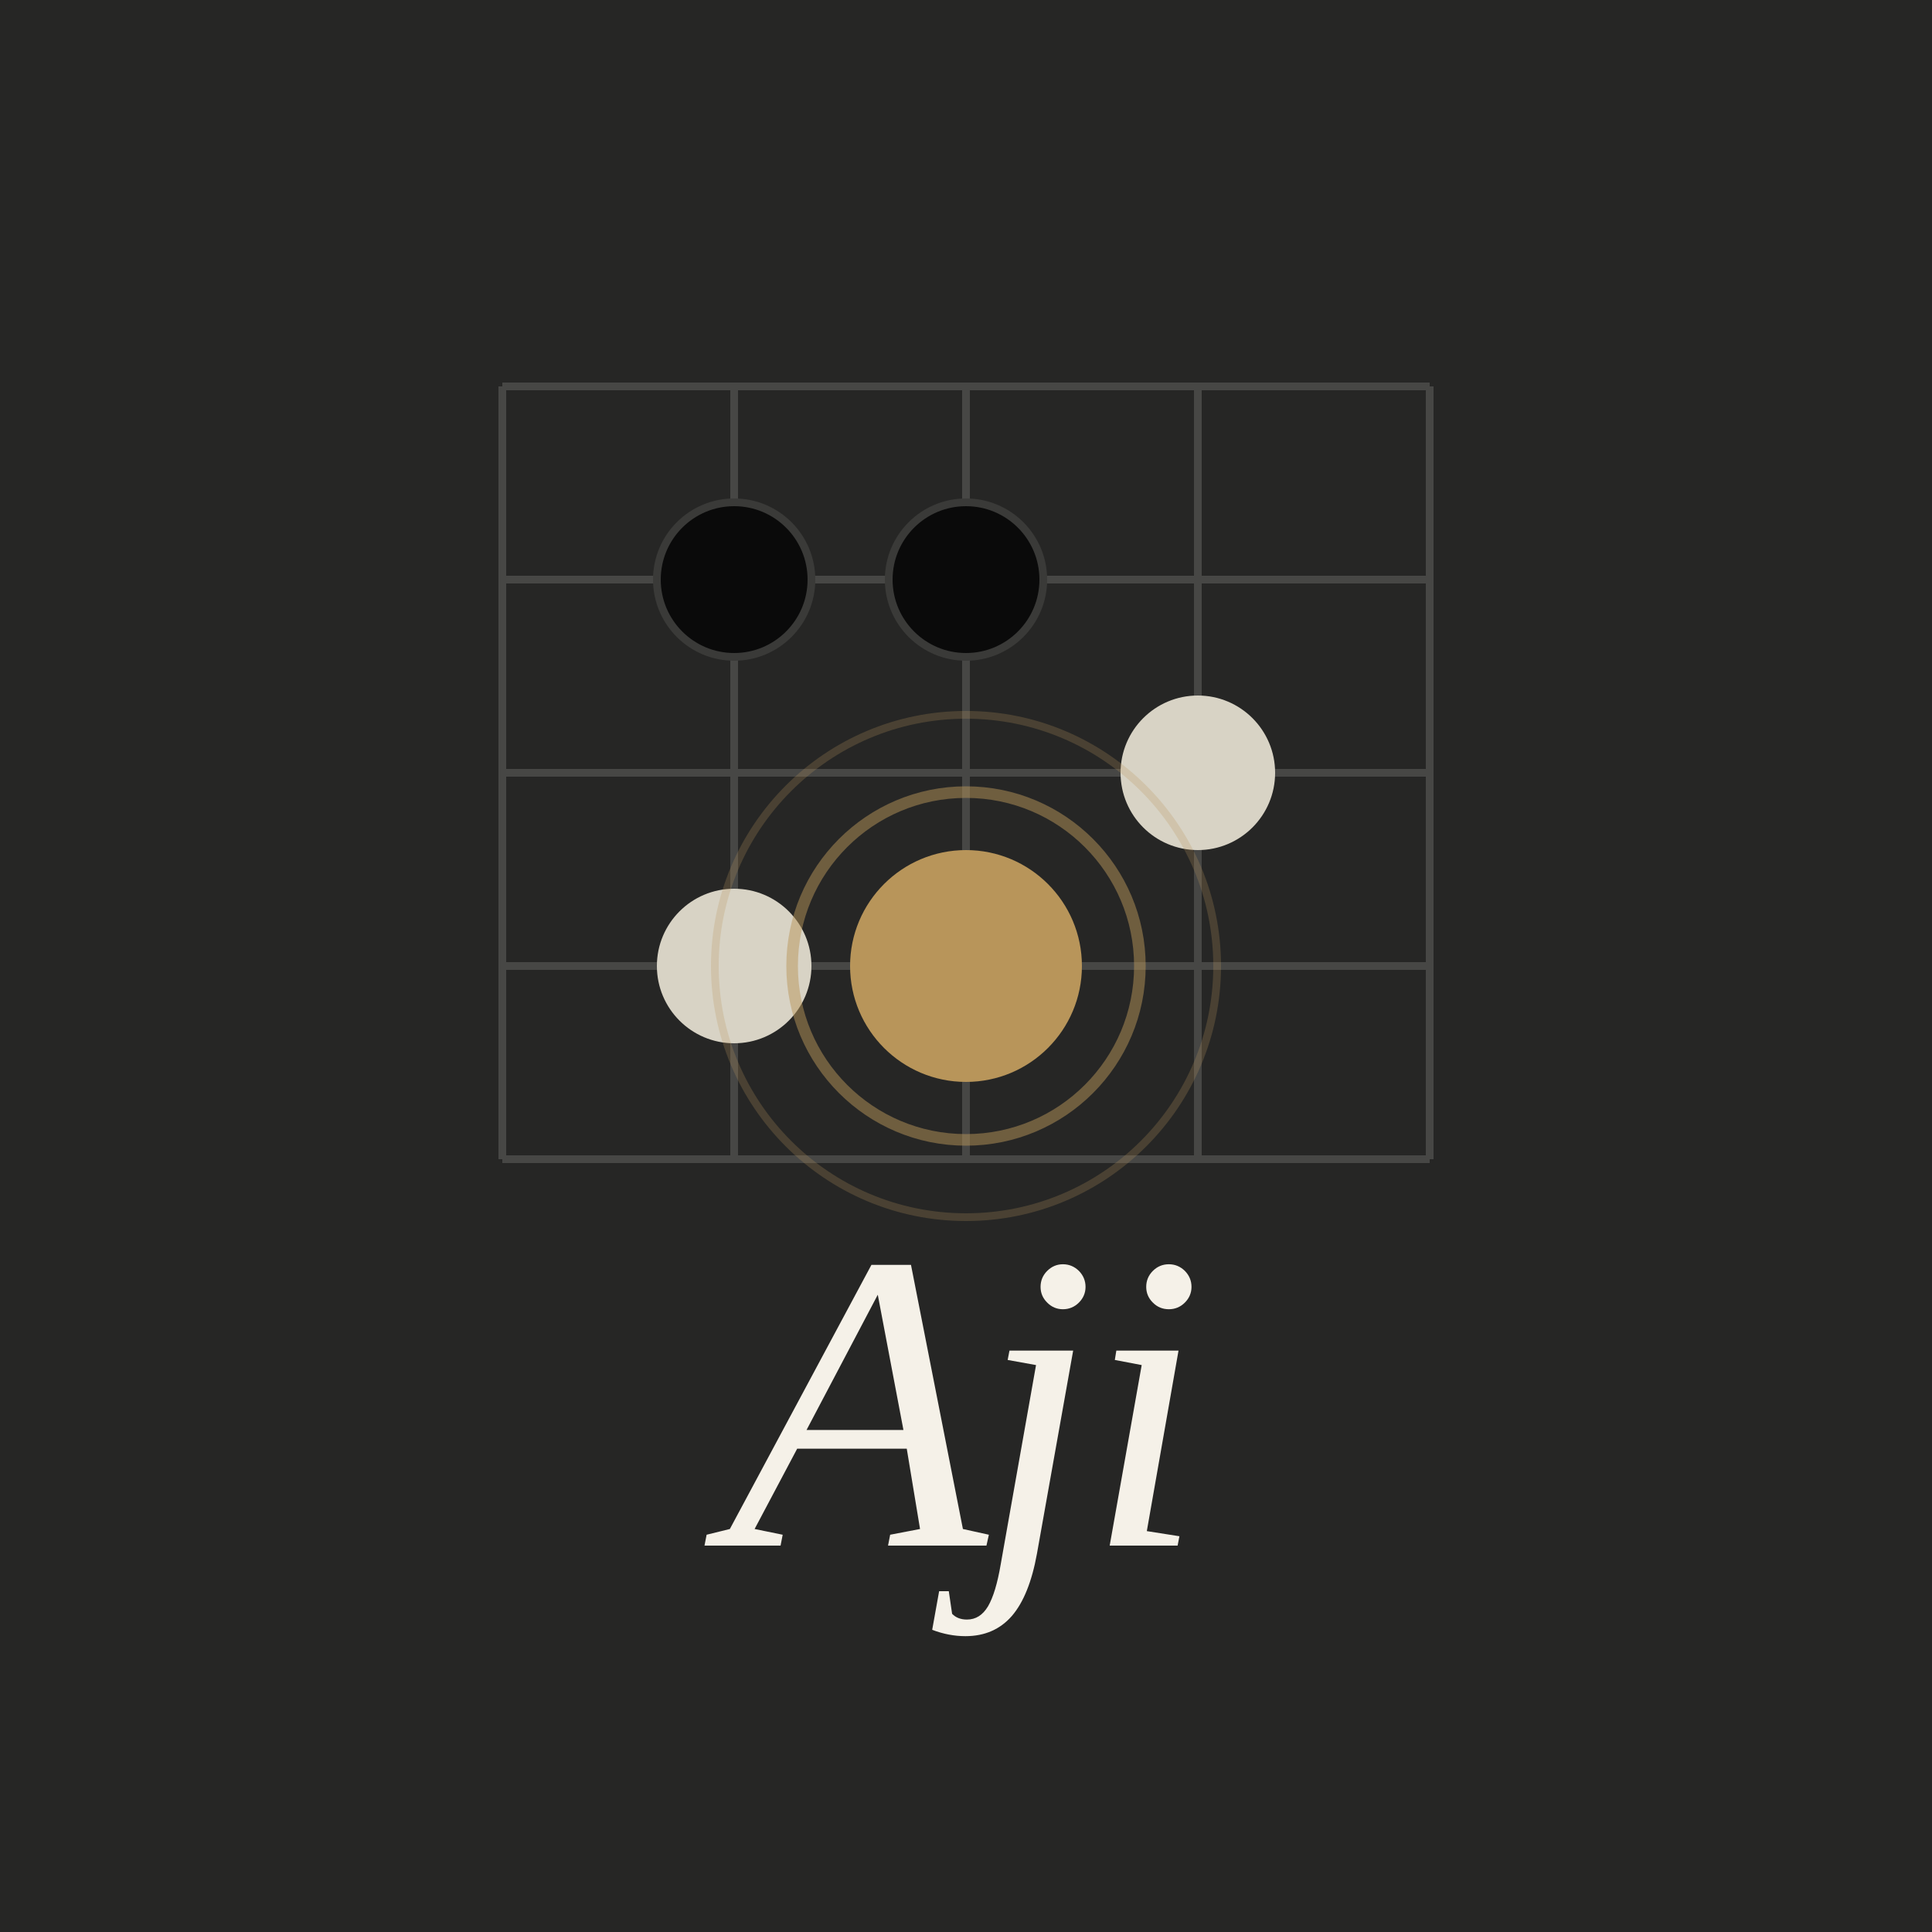
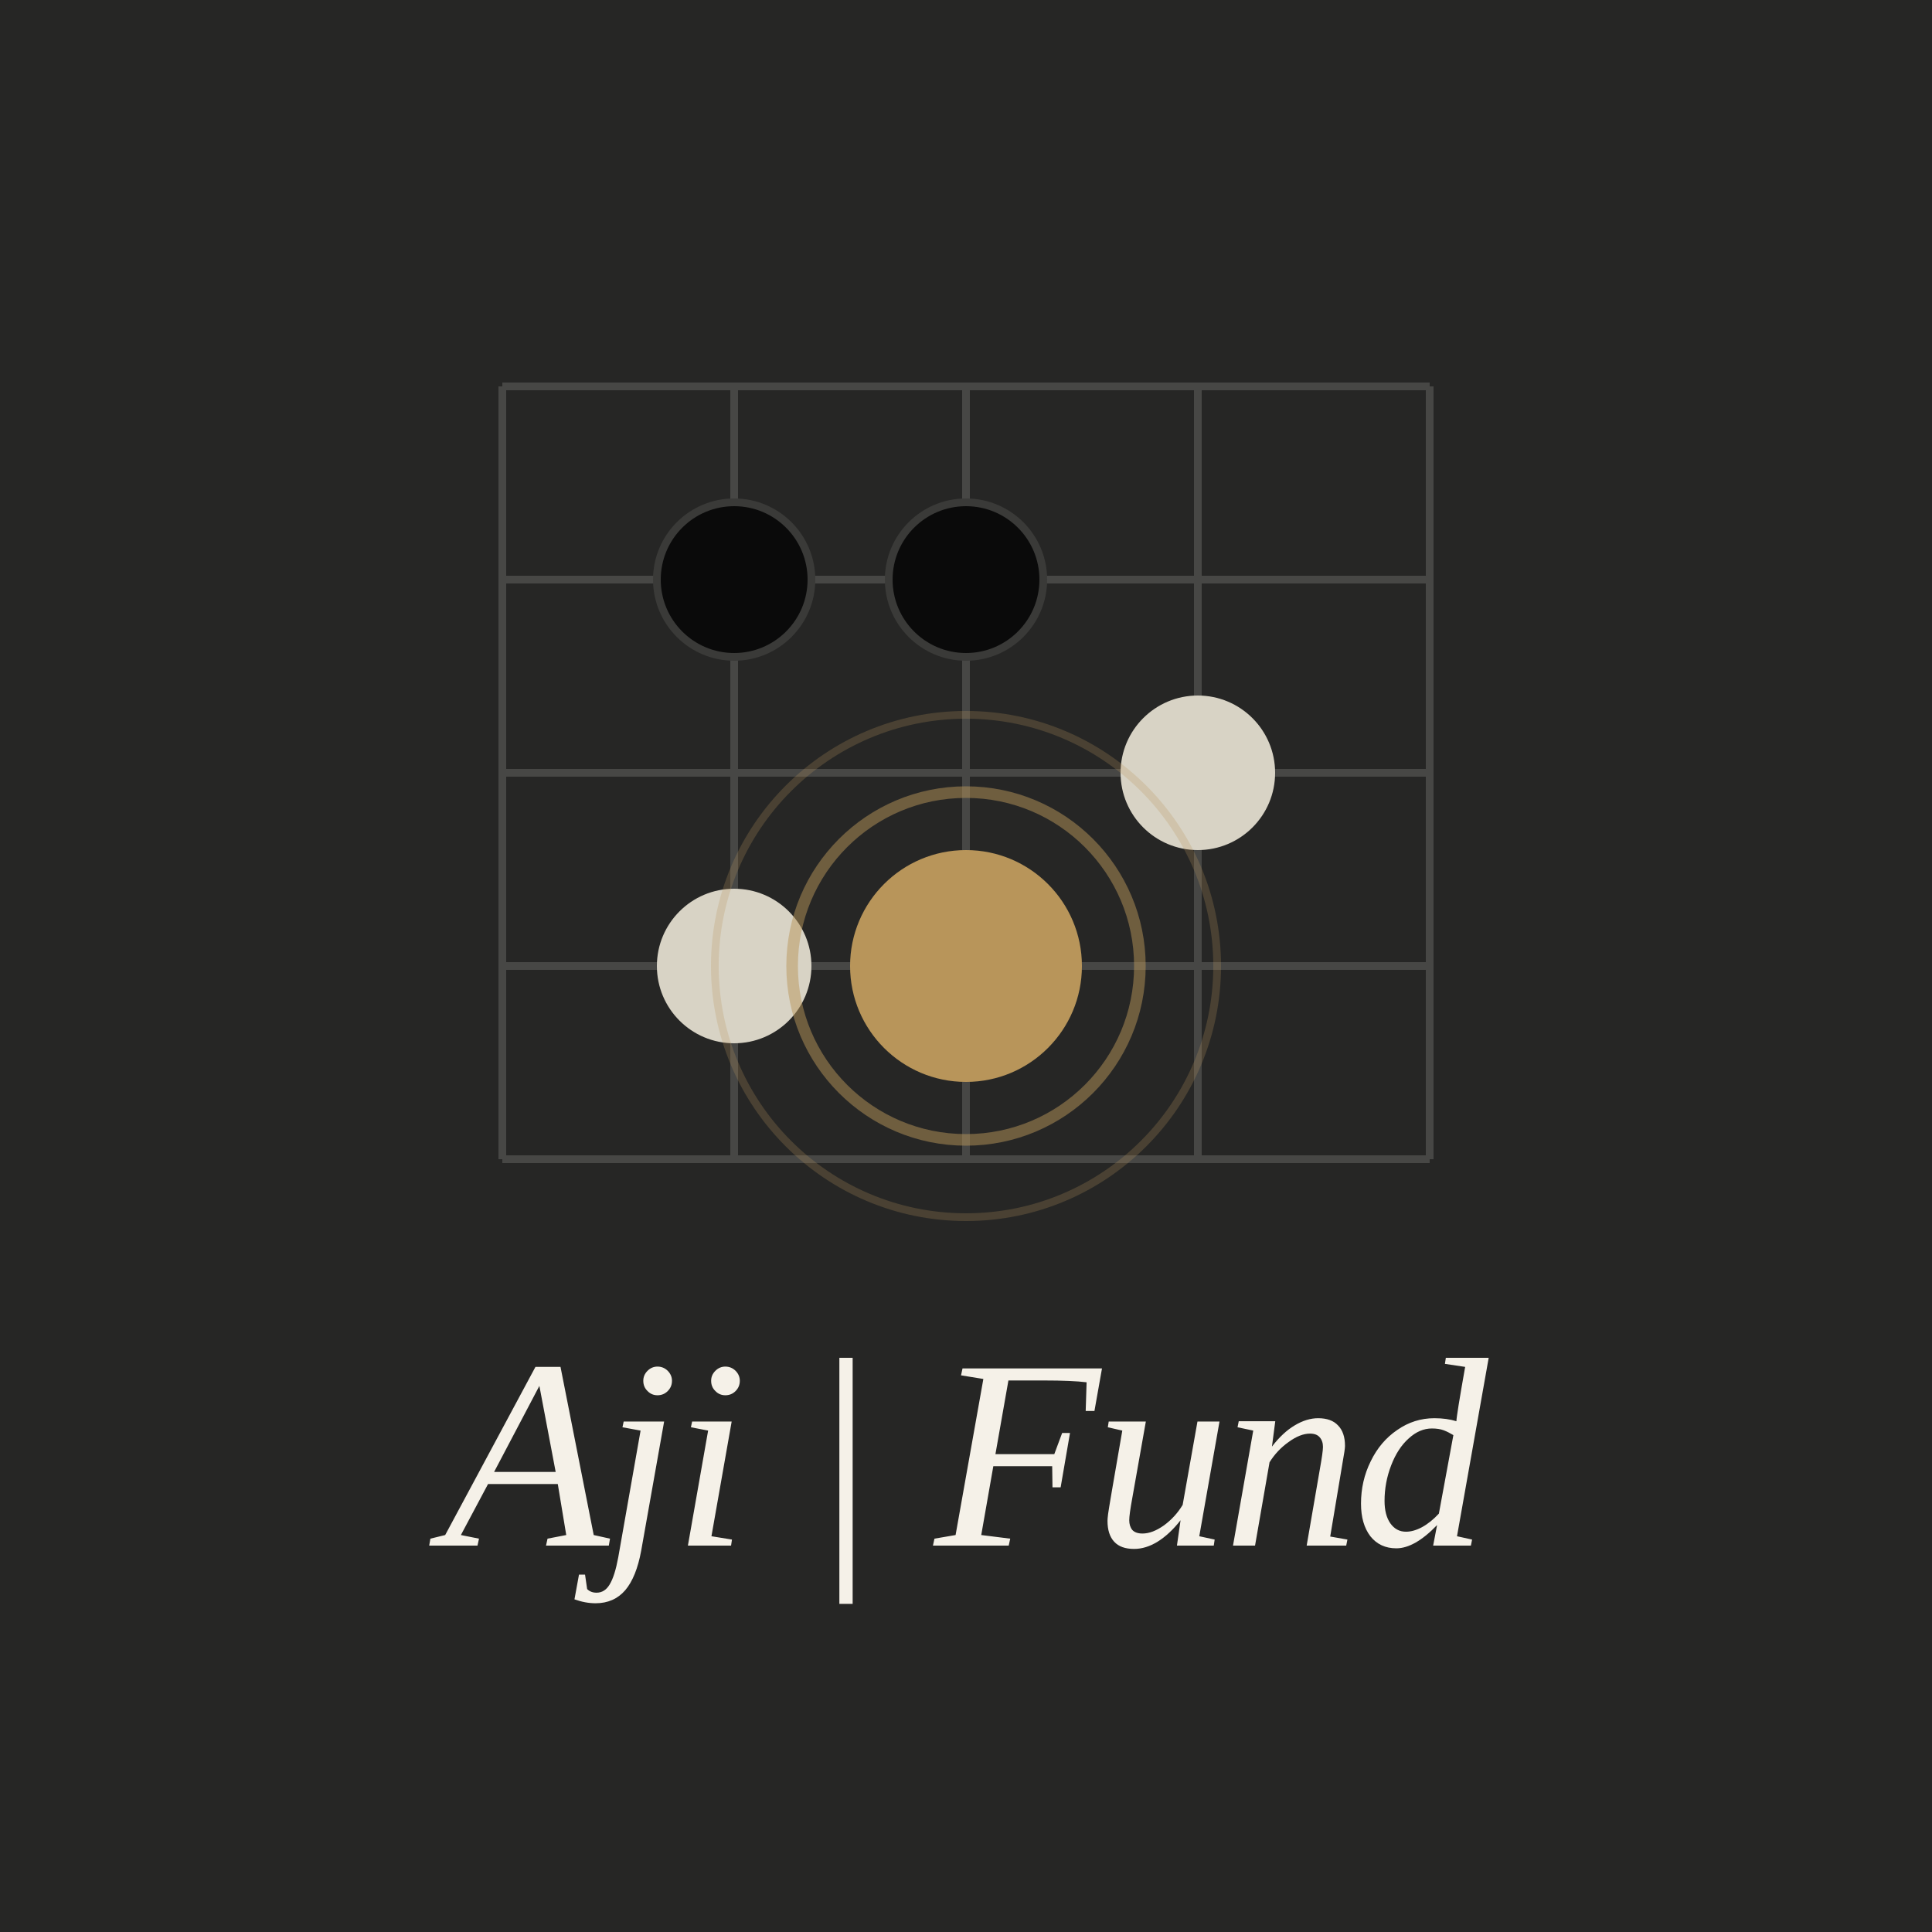
<svg xmlns="http://www.w3.org/2000/svg" viewBox="0 0 100 100" preserveAspectRatio="xMidYMid slice">
  <rect width="100" height="100" fill="#262625" />
  <g transform="translate(50 40)">
    <g stroke="#4a4a48" stroke-width="0.4" opacity="0.9">
      <line x1="-24" y1="-20" x2="-24" y2="20" />
      <line x1="-12" y1="-20" x2="-12" y2="20" />
      <line x1="0" y1="-20" x2="0" y2="20" />
      <line x1="12" y1="-20" x2="12" y2="20" />
      <line x1="24" y1="-20" x2="24" y2="20" />
      <line x1="-24" y1="-20" x2="24" y2="-20" />
      <line x1="-24" y1="-10" x2="24" y2="-10" />
      <line x1="-24" y1="0" x2="24" y2="0" />
      <line x1="-24" y1="10" x2="24" y2="10" />
      <line x1="-24" y1="20" x2="24" y2="20" />
    </g>
    <circle cx="-12" cy="10" r="4" fill="#d8d3c5" />
    <circle cx="0" cy="-10" r="4" fill="#0a0a0a" stroke="#3a3a38" stroke-width="0.4" />
    <circle cx="12" cy="0" r="4" fill="#d8d3c5" />
    <circle cx="-12" cy="-10" r="4" fill="#0a0a0a" stroke="#3a3a38" stroke-width="0.4" />
    <circle cx="0" cy="10" r="6" fill="#b8955a" />
    <circle cx="0" cy="10" r="9" fill="none" stroke="#b8955a" stroke-width="0.6" opacity="0.5" />
    <circle cx="0" cy="10" r="13" fill="none" stroke="#b8955a" stroke-width="0.4" opacity="0.25" />
  </g>
-   <text x="50" y="80" font-family="Fraunces, Georgia, 'Times New Roman', serif" font-size="22" font-style="italic" font-weight="500" fill="#f5f1e8" text-anchor="middle" letter-spacing="-0.5">Aji</text>
+   <text x="50" y="80" font-family="Fraunces, Georgia, 'Times New Roman', serif" font-size="14" font-style="italic" font-weight="500" fill="#f5f1e8" text-anchor="middle" letter-spacing="-0.3">Aji | Fund</text>
</svg>
